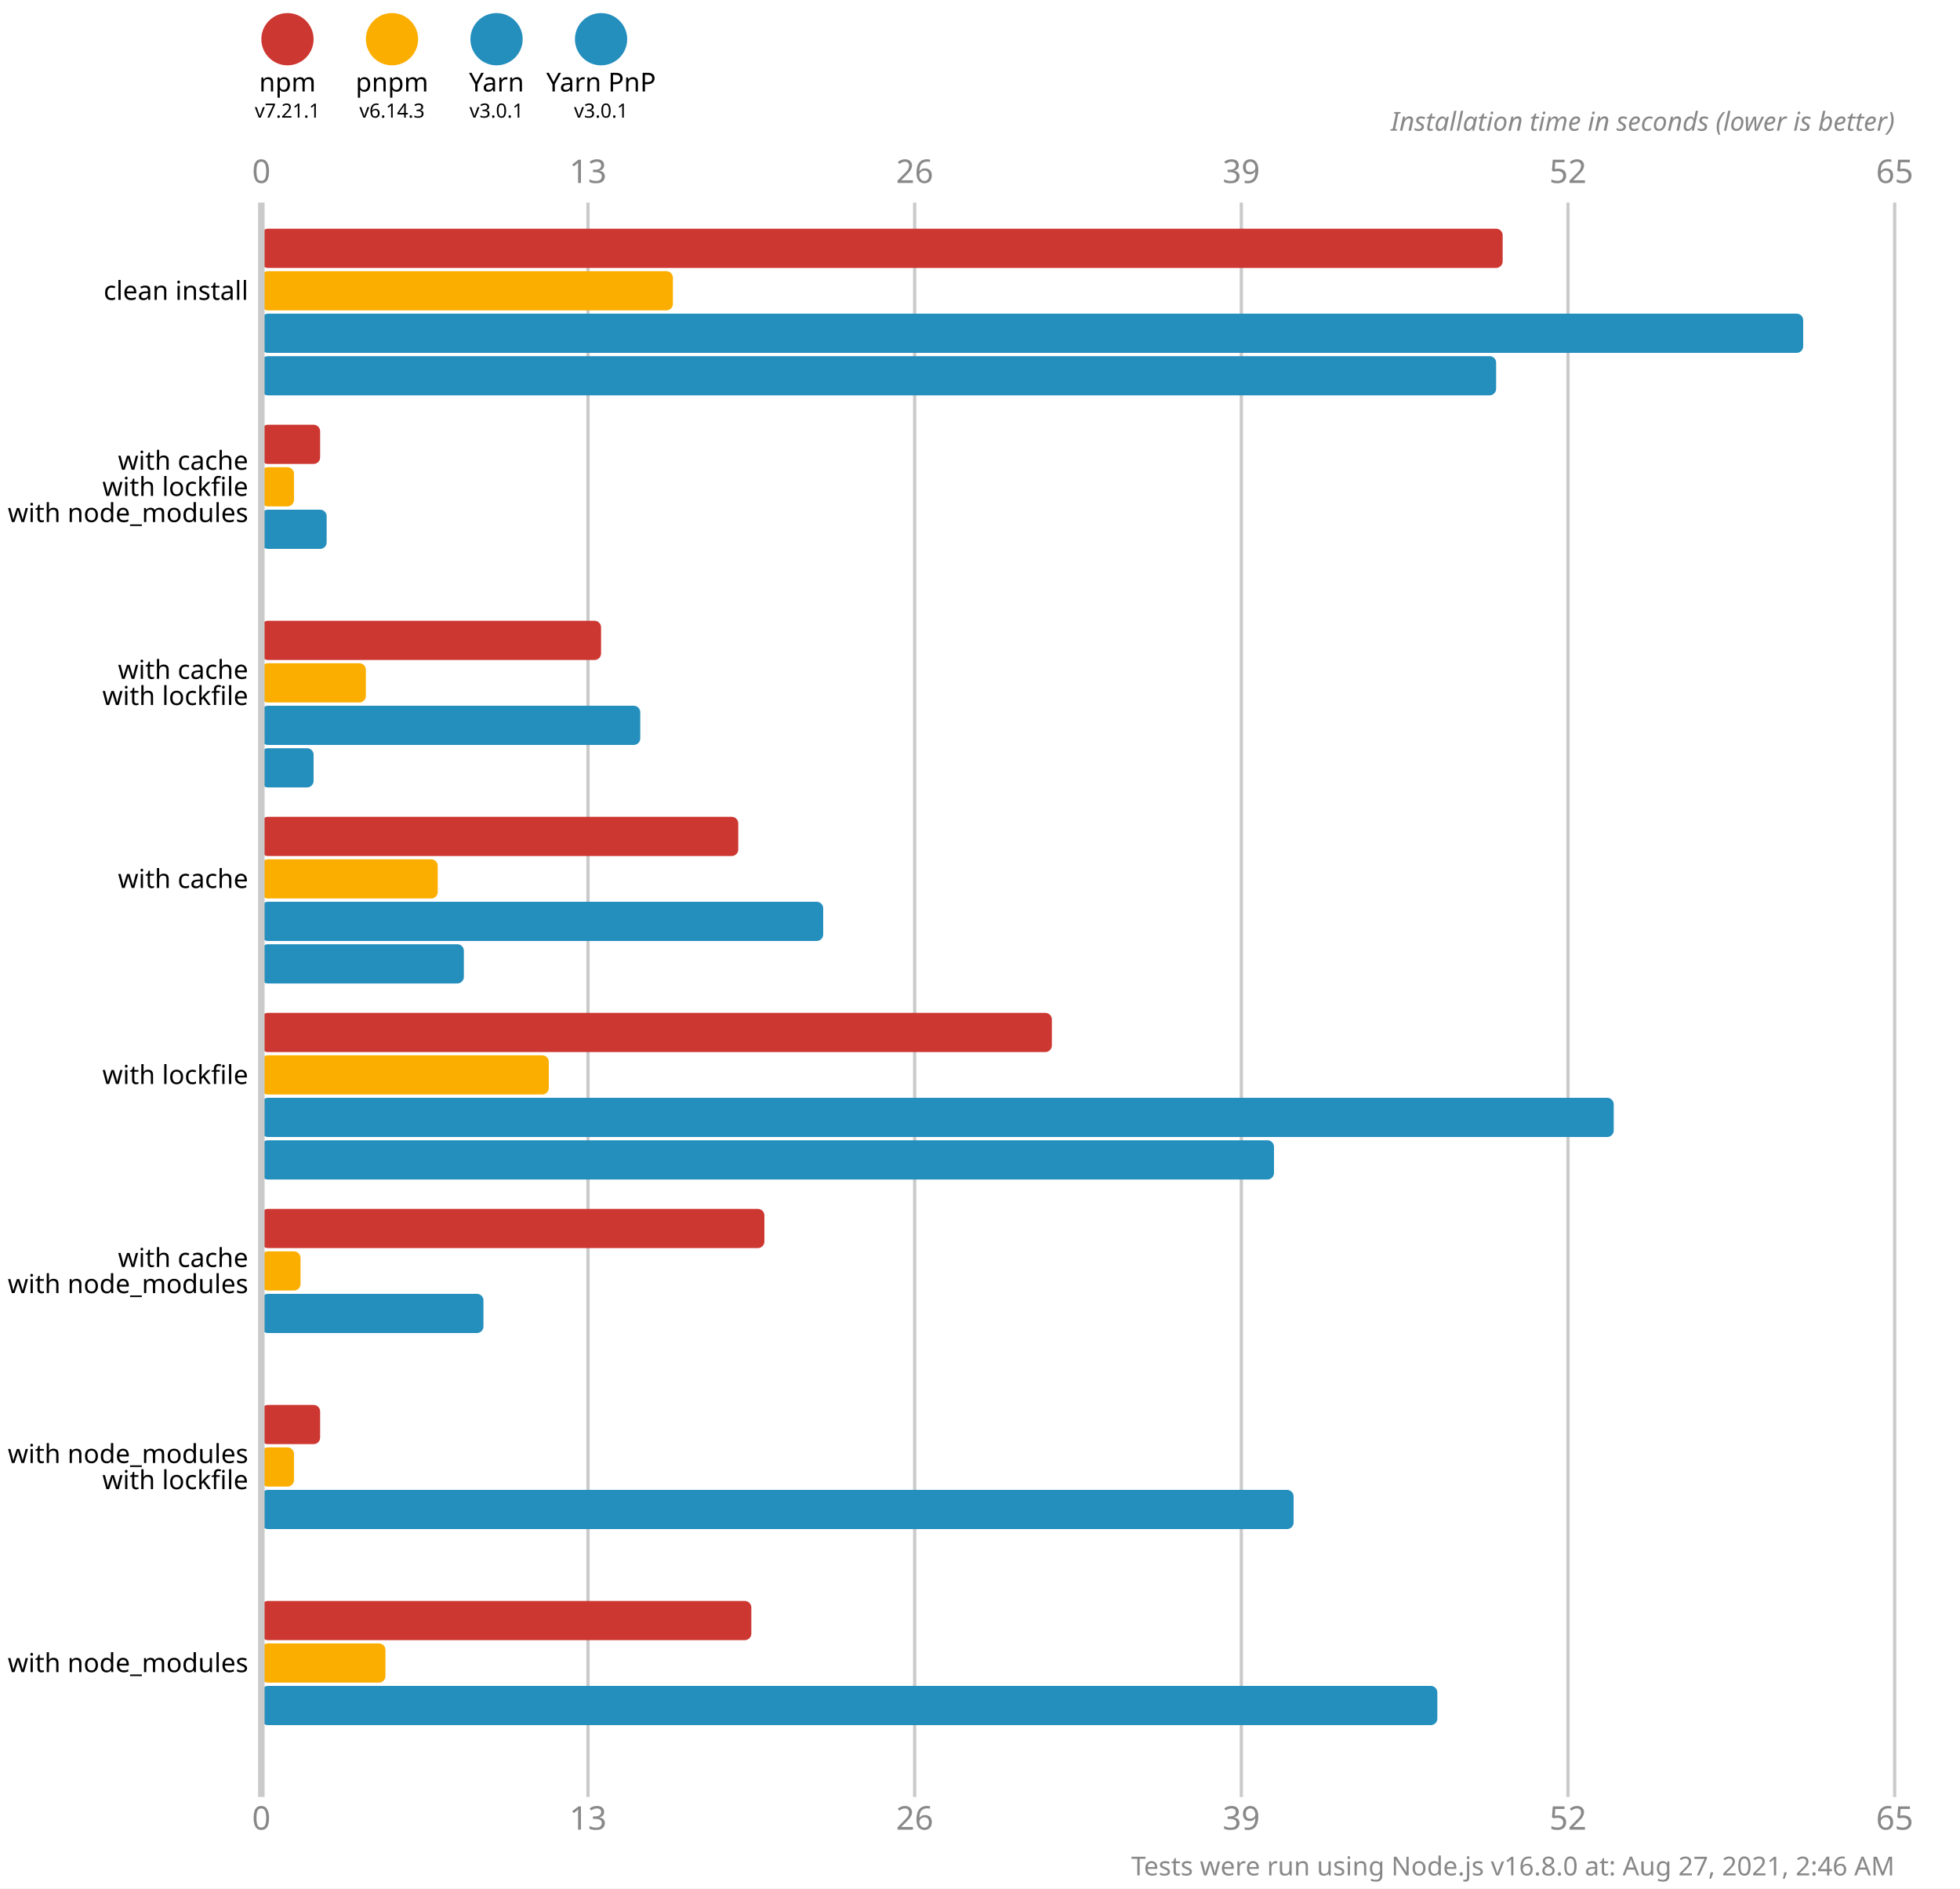
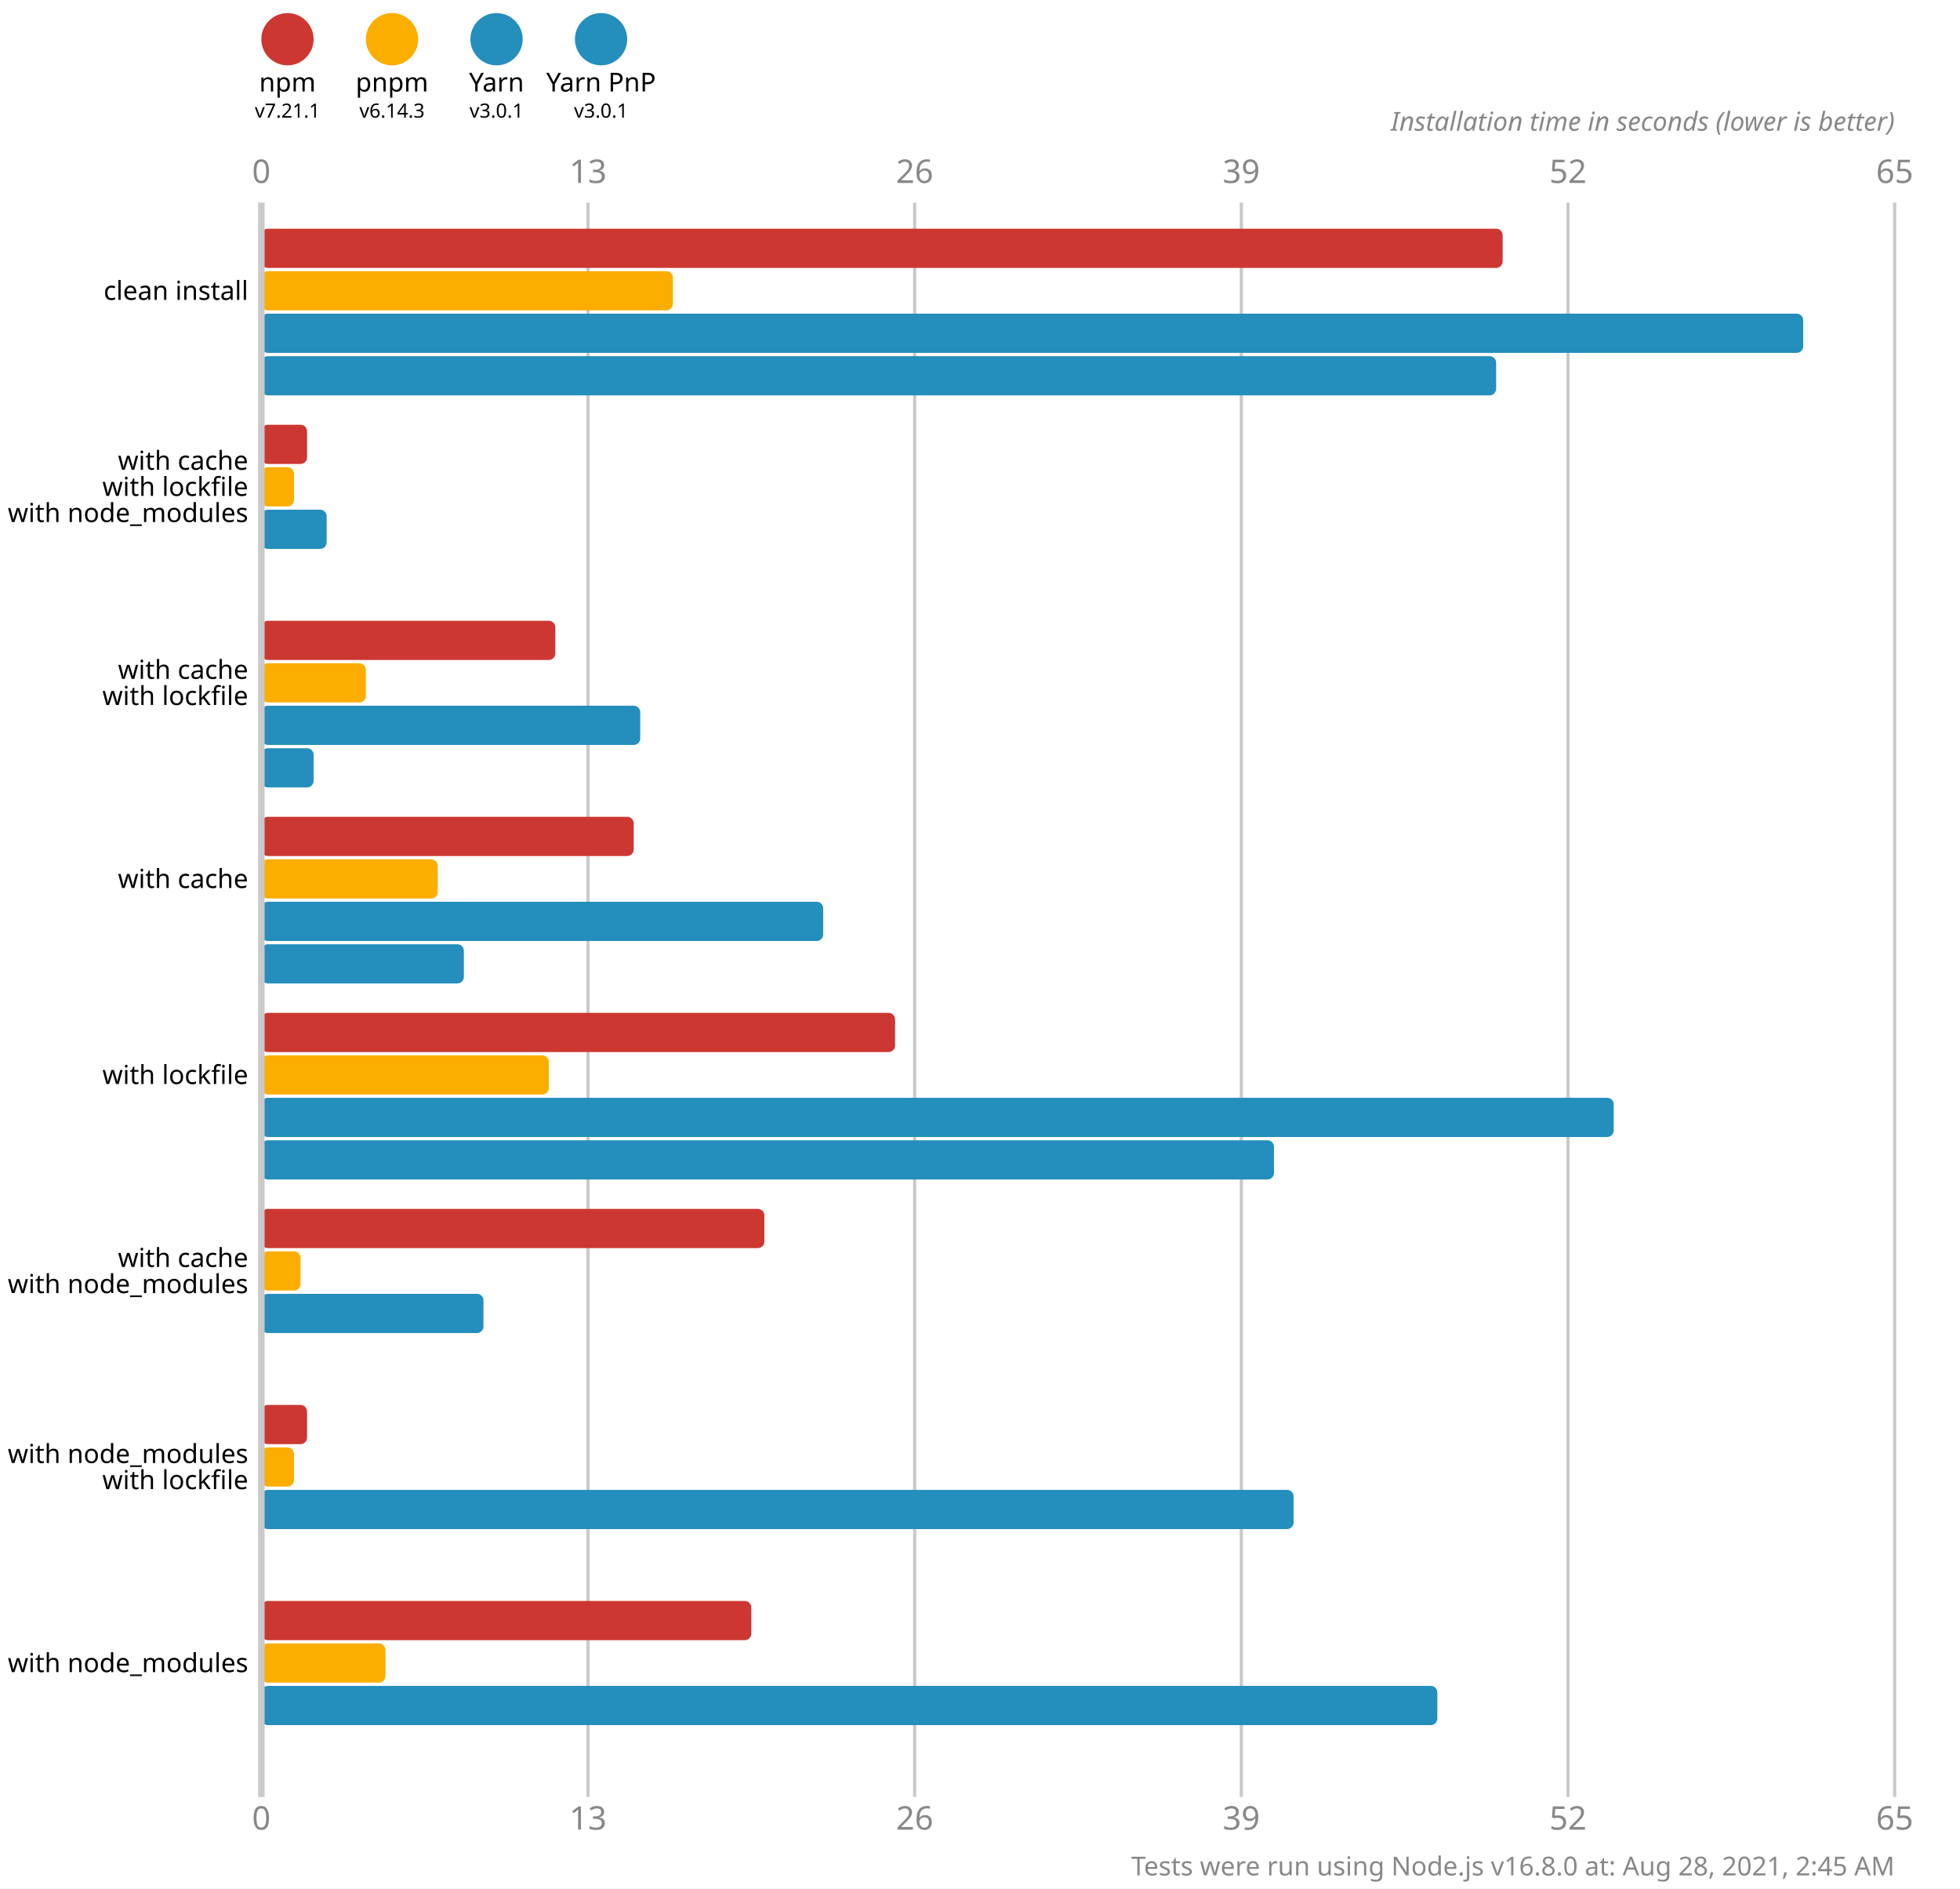
<svg xmlns="http://www.w3.org/2000/svg" version="1.1" viewBox="0 0 300 289">
  <style>
    .font { font-family: sans-serif; }
    .s3 { font-size: 3px; }
    .s4 { font-size: 4px; }
    .s5 { font-size: 5px; }
    .line { stroke: #cacaca; }
    .width { stroke-width: 0.5; }
    .text { fill: #888; }
  </style>
  <rect x="0" y="0" width="300" height="289" fill="#fff" />
  <circle cx="44" cy="6" r="4" fill="#cd3731" />
  <text x="44" y="14" class="font s4" text-anchor="middle">npm</text>
  <text x="44" y="18" class="font s3" text-anchor="middle">v7.21.1</text>
  <circle cx="60" cy="6" r="4" fill="#fbae00" />
  <text x="60" y="14" class="font s4" text-anchor="middle">pnpm</text>
  <text x="60" y="18" class="font s3" text-anchor="middle">v6.14.3</text>
  <circle cx="76" cy="6" r="4" fill="#248ebd" />
  <text x="76" y="14" class="font s4" text-anchor="middle">Yarn</text>
  <text x="76" y="18" class="font s3" text-anchor="middle">v3.0.1</text>
  <circle cx="92" cy="6" r="4" fill="#248ebd" />
  <text x="92" y="14" class="font s4" text-anchor="middle">Yarn PnP</text>
  <text x="92" y="18" class="font s3" text-anchor="middle">v3.0.1</text>
  <text x="40" y="28" class="font s5 text" text-anchor="middle">0</text>
  <text x="40" y="280" class="font s5 text" text-anchor="middle">0</text>
  <line x1="90" y1="31" x2="90" y2="275" class="line width" />
  <text x="90" y="28" class="font s5 text" text-anchor="middle">13</text>
  <text x="90" y="280" class="font s5 text" text-anchor="middle">13</text>
  <line x1="140" y1="31" x2="140" y2="275" class="line width" />
  <text x="140" y="28" class="font s5 text" text-anchor="middle">26</text>
  <text x="140" y="280" class="font s5 text" text-anchor="middle">26</text>
  <line x1="190" y1="31" x2="190" y2="275" class="line width" />
  <text x="190" y="28" class="font s5 text" text-anchor="middle">39</text>
  <text x="190" y="280" class="font s5 text" text-anchor="middle">39</text>
  <line x1="240" y1="31" x2="240" y2="275" class="line width" />
  <text x="240" y="28" class="font s5 text" text-anchor="middle">52</text>
  <text x="240" y="280" class="font s5 text" text-anchor="middle">52</text>
  <line x1="290" y1="31" x2="290" y2="275" class="line width" />
  <text x="290" y="28" class="font s5 text" text-anchor="middle">65</text>
  <text x="290" y="280" class="font s5 text" text-anchor="middle">65</text>
  <text x="290" y="20" class="font s4 text" font-style="italic" text-anchor="end">Installation time in seconds (lower is better)</text>
  <rect x="40" y="35" width="190" height="6" fill="#cd3731" rx="1" ry="1" />
  <rect x="40" y="41.5" width="63" height="6" fill="#fbae00" rx="1" ry="1" />
  <rect x="40" y="48" width="236" height="6" fill="#248ebd" rx="1" ry="1" />
  <rect x="40" y="54.5" width="189" height="6" fill="#248ebd" rx="1" ry="1" />
-   <rect x="40" y="65" width="9" height="6" fill="#cd3731" rx="1" ry="1" />
+   <rect x="40" y="65" width="7" height="6" fill="#cd3731" rx="1" ry="1" />
  <rect x="40" y="71.5" width="5" height="6" fill="#fbae00" rx="1" ry="1" />
  <rect x="40" y="78" width="10" height="6" fill="#248ebd" rx="1" ry="1" />
  <rect x="40" y="84.5" width="0" height="6" fill="#248ebd" rx="1" ry="1" />
-   <rect x="40" y="95" width="52" height="6" fill="#cd3731" rx="1" ry="1" />
+   <rect x="40" y="95" width="45" height="6" fill="#cd3731" rx="1" ry="1" />
  <rect x="40" y="101.5" width="16" height="6" fill="#fbae00" rx="1" ry="1" />
  <rect x="40" y="108" width="58" height="6" fill="#248ebd" rx="1" ry="1" />
  <rect x="40" y="114.5" width="8" height="6" fill="#248ebd" rx="1" ry="1" />
-   <rect x="40" y="125" width="73" height="6" fill="#cd3731" rx="1" ry="1" />
+   <rect x="40" y="125" width="57" height="6" fill="#cd3731" rx="1" ry="1" />
  <rect x="40" y="131.5" width="27" height="6" fill="#fbae00" rx="1" ry="1" />
  <rect x="40" y="138" width="86" height="6" fill="#248ebd" rx="1" ry="1" />
  <rect x="40" y="144.5" width="31" height="6" fill="#248ebd" rx="1" ry="1" />
-   <rect x="40" y="155" width="121" height="6" fill="#cd3731" rx="1" ry="1" />
+   <rect x="40" y="155" width="97" height="6" fill="#cd3731" rx="1" ry="1" />
  <rect x="40" y="161.5" width="44" height="6" fill="#fbae00" rx="1" ry="1" />
  <rect x="40" y="168" width="207" height="6" fill="#248ebd" rx="1" ry="1" />
  <rect x="40" y="174.5" width="155" height="6" fill="#248ebd" rx="1" ry="1" />
  <rect x="40" y="185" width="77" height="6" fill="#cd3731" rx="1" ry="1" />
  <rect x="40" y="191.5" width="6" height="6" fill="#fbae00" rx="1" ry="1" />
  <rect x="40" y="198" width="34" height="6" fill="#248ebd" rx="1" ry="1" />
  <rect x="40" y="204.5" width="0" height="6" fill="#248ebd" rx="1" ry="1" />
-   <rect x="40" y="215" width="9" height="6" fill="#cd3731" rx="1" ry="1" />
+   <rect x="40" y="215" width="7" height="6" fill="#cd3731" rx="1" ry="1" />
  <rect x="40" y="221.5" width="5" height="6" fill="#fbae00" rx="1" ry="1" />
  <rect x="40" y="228" width="158" height="6" fill="#248ebd" rx="1" ry="1" />
  <rect x="40" y="234.5" width="0" height="6" fill="#248ebd" rx="1" ry="1" />
  <rect x="40" y="245" width="75" height="6" fill="#cd3731" rx="1" ry="1" />
  <rect x="40" y="251.5" width="19" height="6" fill="#fbae00" rx="1" ry="1" />
  <rect x="40" y="258" width="180" height="6" fill="#248ebd" rx="1" ry="1" />
  <rect x="40" y="264.5" width="0" height="6" fill="#248ebd" rx="1" ry="1" />
  <line x1="40" y1="31" x2="40" y2="275" class="line" />
  <text x="38" y="44.5" class="font s4" dominant-baseline="middle" text-anchor="end">clean install</text>
  <text x="38" y="70.5" class="font s4" dominant-baseline="middle" text-anchor="end">with cache</text>
  <text x="38" y="74.5" class="font s4" dominant-baseline="middle" text-anchor="end">with lockfile</text>
  <text x="38" y="78.5" class="font s4" dominant-baseline="middle" text-anchor="end">with node_modules</text>
  <text x="38" y="102.5" class="font s4" dominant-baseline="middle" text-anchor="end">with cache</text>
  <text x="38" y="106.5" class="font s4" dominant-baseline="middle" text-anchor="end">with lockfile</text>
  <text x="38" y="134.5" class="font s4" dominant-baseline="middle" text-anchor="end">with cache</text>
  <text x="38" y="164.5" class="font s4" dominant-baseline="middle" text-anchor="end">with lockfile</text>
  <text x="38" y="192.5" class="font s4" dominant-baseline="middle" text-anchor="end">with cache</text>
  <text x="38" y="196.5" class="font s4" dominant-baseline="middle" text-anchor="end">with node_modules</text>
  <text x="38" y="222.5" class="font s4" dominant-baseline="middle" text-anchor="end">with node_modules</text>
  <text x="38" y="226.5" class="font s4" dominant-baseline="middle" text-anchor="end">with lockfile</text>
  <text x="38" y="254.5" class="font s4" dominant-baseline="middle" text-anchor="end">with node_modules</text>
-   <text x="290" y="287" class="font s4 text" text-anchor="end">Tests were run using Node.js v16.8.0 at: Aug 27, 2021, 2:46 AM</text>
+   <text x="290" y="287" class="font s4 text" text-anchor="end">Tests were run using Node.js v16.8.0 at: Aug 28, 2021, 2:45 AM</text>
</svg>
